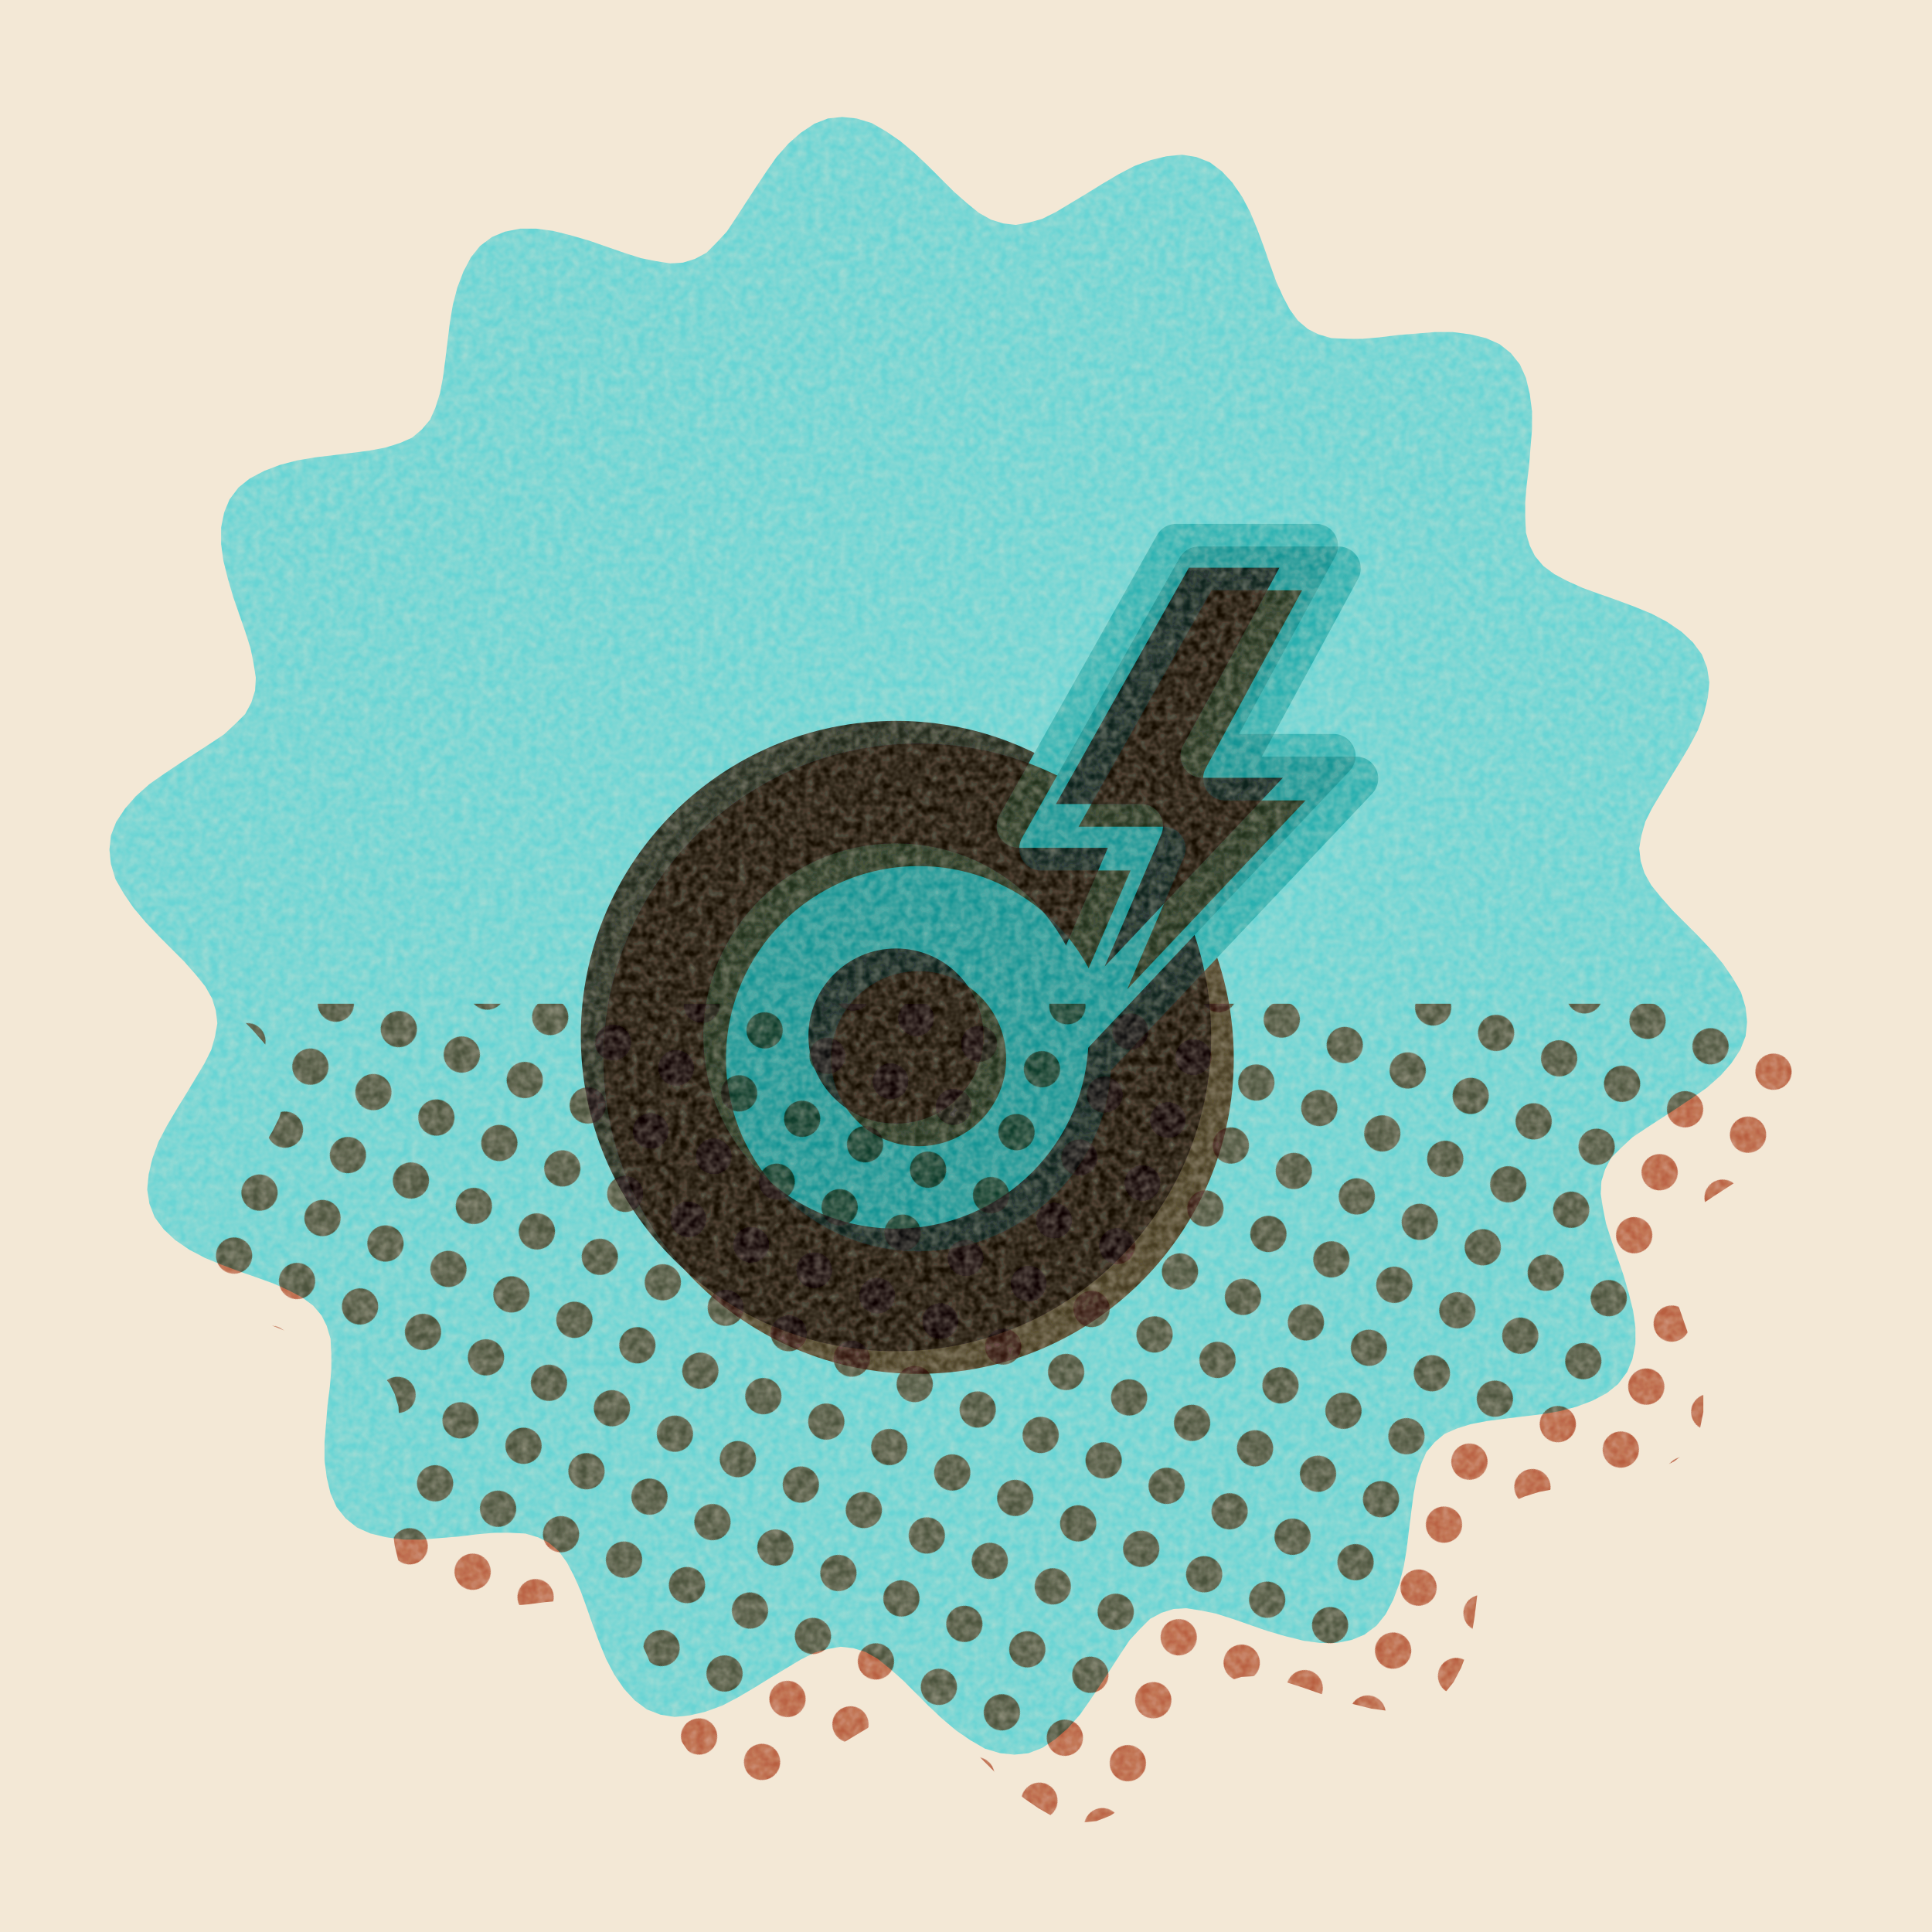
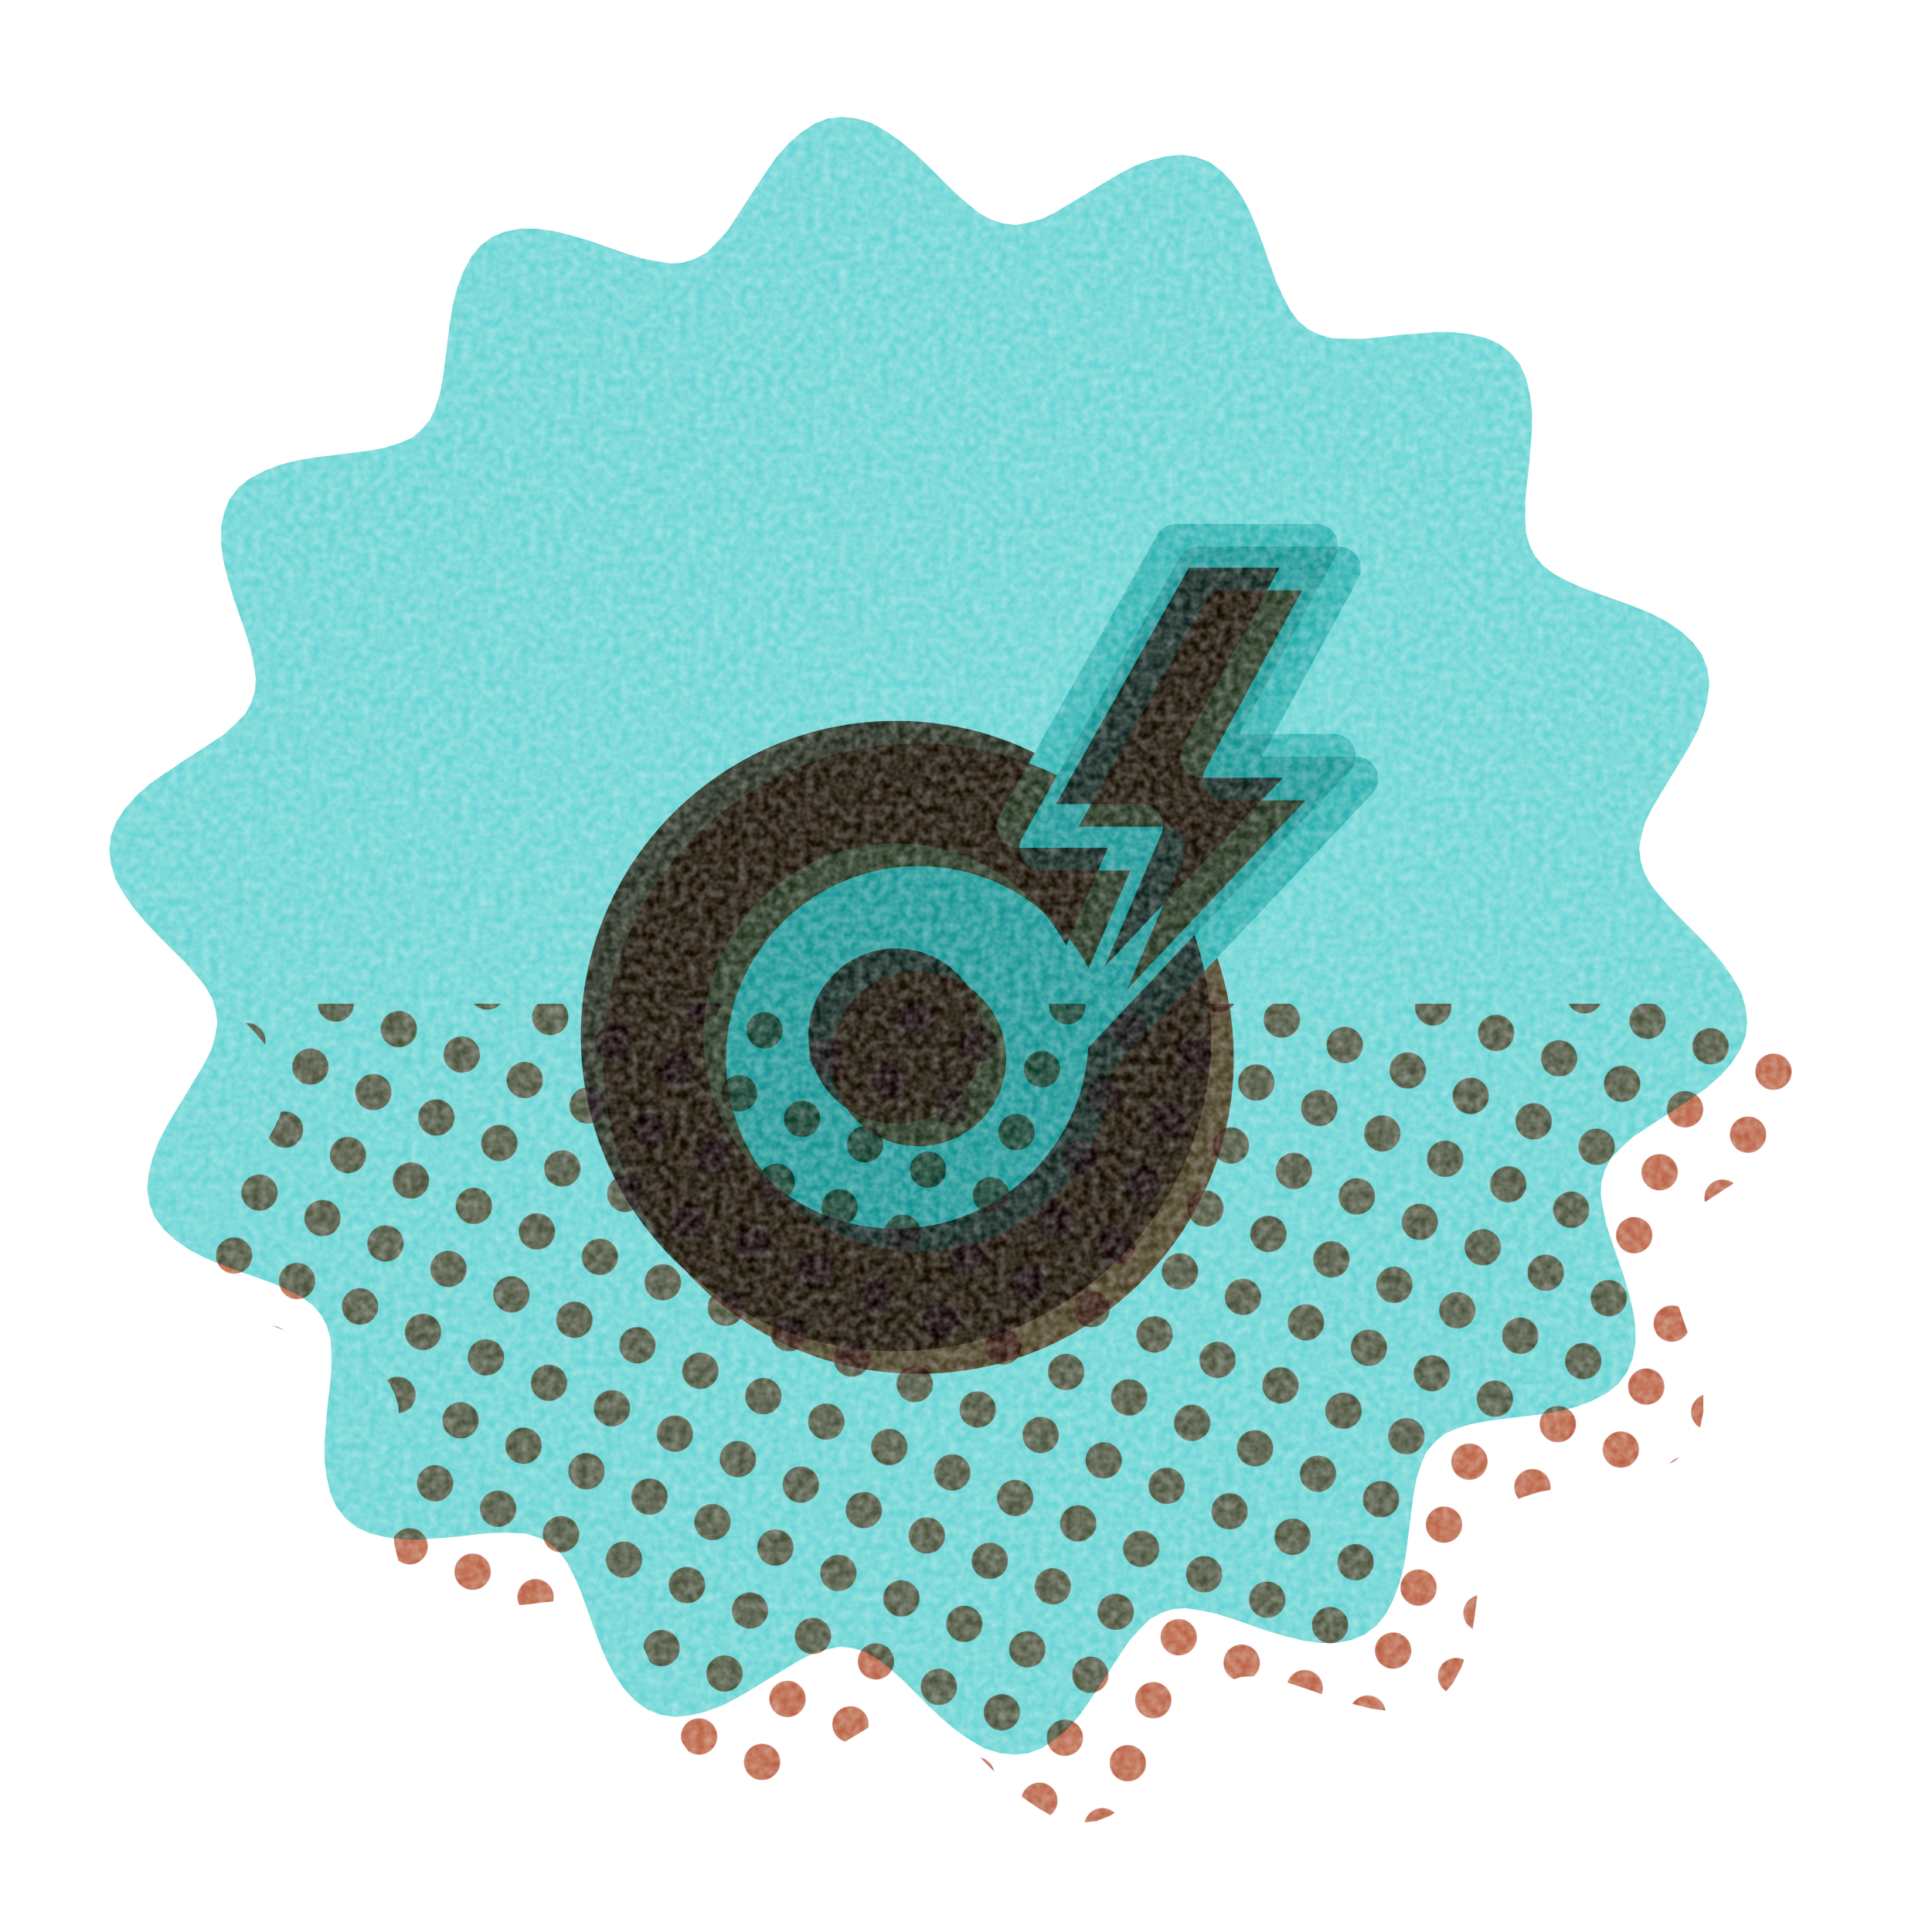
<svg xmlns="http://www.w3.org/2000/svg" width="256" height="256" viewBox="0 0 256 256" role="img" aria-label="ML Intelligence">
  <defs>
    <pattern id="rmld" width="9" height="9" patternUnits="userSpaceOnUse" patternTransform="rotate(22)">
      <circle cx="4.5" cy="4.5" r="2.4" fill="#AE4828" />
    </pattern>
    <filter id="rmlg" x="0" y="0" width="100%" height="100%">
      <feTurbulence type="fractalNoise" baseFrequency="0.9" numOctaves="2" seed="4" result="n" />
      <feColorMatrix in="n" type="matrix" values="0 0 0 0 0  0 0 0 0 0  0 0 0 0 0  0 0 0 -0.55 1.12" result="m" />
      <feComposite in="SourceGraphic" in2="m" operator="in" />
    </filter>
    <clipPath id="rmlc">
      <path d="M230.0 128.0 L231.7 129.8 L233.3 131.7 L234.6 133.6 L235.7 135.5 L236.3 137.5 L236.5 139.4 L236.3 141.3 L235.6 143.1 L234.4 144.9 L233.0 146.5 L231.2 148.1 L229.2 149.5 L227.1 150.9 L225.1 152.2 L223.1 153.5 L221.3 154.7 L219.8 156.1 L218.5 157.4 L217.7 158.9 L217.2 160.5 L217.1 162.2 L217.4 164.1 L217.8 166.1 L218.5 168.3 L219.3 170.6 L220.1 172.9 L220.8 175.3 L221.4 177.7 L221.7 179.9 L221.7 182.1 L221.3 184.1 L220.6 185.8 L219.4 187.4 L217.9 188.6 L216.0 189.6 L213.9 190.4 L211.6 191.0 L209.2 191.4 L206.7 191.7 L204.3 192.0 L202.0 192.3 L199.9 192.7 L198.0 193.3 L196.4 194.0 L195.1 195.1 L194.0 196.4 L193.3 198.0 L192.7 199.9 L192.3 202.0 L192.0 204.3 L191.7 206.7 L191.4 209.2 L191.0 211.6 L190.4 213.9 L189.6 216.0 L188.6 217.9 L187.4 219.4 L185.8 220.6 L184.1 221.3 L182.1 221.7 L179.9 221.7 L177.7 221.4 L175.3 220.8 L172.9 220.1 L170.6 219.3 L168.3 218.5 L166.1 217.8 L164.1 217.4 L162.2 217.1 L160.5 217.2 L158.9 217.7 L157.4 218.5 L156.1 219.8 L154.7 221.3 L153.5 223.1 L152.2 225.1 L150.9 227.1 L149.5 229.2 L148.1 231.2 L146.5 233.0 L144.9 234.4 L143.1 235.6 L141.3 236.3 L139.4 236.5 L137.5 236.3 L135.5 235.7 L133.6 234.6 L131.7 233.3 L129.8 231.7 L128.0 230.0 L126.3 228.3 L124.6 226.6 L122.9 225.1 L121.3 223.8 L119.7 222.9 L118.1 222.4 L116.4 222.2 L114.7 222.5 L112.9 223.0 L111.1 223.9 L109.1 225.1 L107.1 226.3 L105.0 227.6 L102.8 228.9 L100.7 230.0 L98.5 230.8 L96.4 231.3 L94.4 231.5 L92.5 231.2 L90.7 230.5 L89.1 229.3 L87.7 227.8 L86.4 225.9 L85.3 223.8 L84.4 221.6 L83.5 219.2 L82.7 216.9 L81.9 214.7 L81.0 212.7 L80.1 211.0 L79.0 209.5 L77.7 208.4 L76.3 207.7 L74.6 207.2 L72.6 207.1 L70.5 207.1 L68.2 207.3 L65.8 207.6 L63.3 207.8 L60.9 208.0 L58.5 208.0 L56.2 207.7 L54.1 207.2 L52.3 206.4 L50.8 205.2 L49.6 203.7 L48.8 201.9 L48.3 199.8 L48.0 197.5 L48.0 195.1 L48.2 192.7 L48.4 190.2 L48.7 187.8 L48.9 185.5 L48.9 183.4 L48.8 181.4 L48.3 179.7 L47.6 178.3 L46.5 177.0 L45.0 175.9 L43.3 175.0 L41.3 174.1 L39.1 173.3 L36.8 172.5 L34.4 171.6 L32.2 170.7 L30.1 169.6 L28.2 168.3 L26.7 166.9 L25.5 165.3 L24.8 163.5 L24.5 161.6 L24.7 159.6 L25.2 157.5 L26.0 155.3 L27.1 153.2 L28.4 151.0 L29.7 148.9 L30.9 146.9 L32.1 144.9 L33.0 143.1 L33.5 141.3 L33.8 139.6 L33.6 137.9 L33.1 136.3 L32.2 134.7 L30.9 133.1 L29.4 131.4 L27.7 129.7 L26.0 128.0 L24.3 126.2 L22.7 124.3 L21.4 122.4 L20.3 120.5 L19.7 118.5 L19.5 116.6 L19.7 114.7 L20.4 112.9 L21.6 111.1 L23.0 109.5 L24.8 107.9 L26.8 106.5 L28.9 105.1 L30.9 103.8 L32.9 102.5 L34.7 101.3 L36.2 99.9 L37.5 98.6 L38.3 97.1 L38.8 95.5 L38.9 93.8 L38.6 91.9 L38.2 89.9 L37.5 87.7 L36.7 85.4 L35.9 83.1 L35.2 80.7 L34.6 78.3 L34.3 76.1 L34.3 73.9 L34.7 71.9 L35.4 70.2 L36.6 68.6 L38.1 67.4 L40.0 66.4 L42.1 65.6 L44.4 65.0 L46.8 64.6 L49.3 64.3 L51.7 64.0 L54.0 63.7 L56.1 63.3 L58.0 62.7 L59.6 62.0 L60.9 60.9 L62.0 59.6 L62.7 58.0 L63.3 56.1 L63.7 54.0 L64.0 51.7 L64.3 49.3 L64.6 46.8 L65.0 44.4 L65.6 42.1 L66.4 40.0 L67.4 38.1 L68.6 36.6 L70.2 35.4 L71.9 34.7 L73.9 34.3 L76.1 34.3 L78.3 34.6 L80.7 35.2 L83.1 35.9 L85.4 36.7 L87.7 37.5 L89.9 38.2 L91.9 38.6 L93.8 38.9 L95.5 38.8 L97.1 38.3 L98.6 37.5 L99.9 36.2 L101.3 34.7 L102.5 32.9 L103.8 30.9 L105.1 28.9 L106.5 26.8 L107.9 24.8 L109.5 23.0 L111.1 21.6 L112.9 20.4 L114.7 19.7 L116.6 19.5 L118.5 19.7 L120.5 20.3 L122.4 21.4 L124.3 22.7 L126.2 24.3 L128.0 26.0 L129.7 27.7 L131.4 29.4 L133.1 30.9 L134.7 32.2 L136.3 33.1 L137.9 33.6 L139.6 33.8 L141.3 33.5 L143.1 33.0 L144.9 32.1 L146.9 30.9 L148.9 29.7 L151.0 28.4 L153.2 27.1 L155.3 26.0 L157.5 25.2 L159.6 24.7 L161.6 24.5 L163.5 24.8 L165.3 25.5 L166.9 26.7 L168.3 28.2 L169.6 30.1 L170.7 32.2 L171.6 34.4 L172.5 36.8 L173.3 39.1 L174.1 41.3 L175.0 43.3 L175.9 45.0 L177.0 46.5 L178.3 47.6 L179.7 48.3 L181.4 48.8 L183.4 48.9 L185.5 48.9 L187.8 48.7 L190.2 48.4 L192.7 48.2 L195.1 48.0 L197.5 48.0 L199.8 48.3 L201.9 48.8 L203.7 49.6 L205.2 50.8 L206.4 52.3 L207.2 54.1 L207.7 56.2 L208.0 58.5 L208.0 60.9 L207.8 63.3 L207.6 65.8 L207.3 68.2 L207.1 70.5 L207.1 72.6 L207.2 74.6 L207.7 76.3 L208.4 77.7 L209.5 79.0 L211.0 80.1 L212.7 81.0 L214.7 81.9 L216.9 82.7 L219.2 83.5 L221.6 84.4 L223.8 85.3 L225.9 86.4 L227.8 87.7 L229.3 89.1 L230.5 90.7 L231.2 92.5 L231.5 94.4 L231.3 96.4 L230.8 98.5 L230.0 100.7 L228.9 102.8 L227.6 105.0 L226.3 107.1 L225.1 109.1 L223.9 111.1 L223.0 112.9 L222.5 114.7 L222.2 116.4 L222.4 118.1 L222.9 119.7 L223.8 121.3 L225.1 122.9 L226.6 124.6 L228.3 126.3 Z" />
    </clipPath>
  </defs>
-   <rect width="256" height="256" fill="#F3E8D6" />
  <g filter="url(#rmlg)">
    <path d="M230.0 128.0 L231.7 129.8 L233.3 131.7 L234.6 133.6 L235.7 135.5 L236.3 137.5 L236.5 139.4 L236.3 141.3 L235.6 143.1 L234.4 144.9 L233.0 146.5 L231.2 148.1 L229.2 149.5 L227.1 150.9 L225.1 152.2 L223.1 153.5 L221.3 154.7 L219.8 156.1 L218.5 157.4 L217.7 158.9 L217.2 160.5 L217.1 162.2 L217.4 164.1 L217.8 166.1 L218.5 168.3 L219.3 170.6 L220.1 172.9 L220.8 175.3 L221.4 177.7 L221.7 179.9 L221.7 182.1 L221.3 184.1 L220.6 185.8 L219.4 187.4 L217.9 188.6 L216.0 189.6 L213.9 190.4 L211.6 191.0 L209.2 191.4 L206.7 191.7 L204.3 192.0 L202.0 192.3 L199.9 192.7 L198.0 193.3 L196.4 194.0 L195.1 195.1 L194.0 196.4 L193.3 198.0 L192.7 199.9 L192.3 202.0 L192.0 204.3 L191.7 206.7 L191.4 209.2 L191.0 211.6 L190.4 213.9 L189.6 216.0 L188.6 217.9 L187.4 219.4 L185.8 220.6 L184.1 221.3 L182.1 221.7 L179.9 221.7 L177.7 221.4 L175.3 220.8 L172.9 220.1 L170.6 219.3 L168.3 218.5 L166.1 217.8 L164.1 217.4 L162.2 217.1 L160.5 217.2 L158.9 217.7 L157.4 218.5 L156.1 219.8 L154.7 221.3 L153.5 223.1 L152.2 225.1 L150.9 227.1 L149.5 229.2 L148.1 231.2 L146.5 233.0 L144.9 234.4 L143.1 235.6 L141.3 236.3 L139.4 236.5 L137.5 236.3 L135.5 235.7 L133.6 234.6 L131.7 233.3 L129.8 231.7 L128.0 230.0 L126.3 228.3 L124.6 226.6 L122.9 225.1 L121.3 223.8 L119.7 222.9 L118.1 222.4 L116.4 222.2 L114.7 222.5 L112.9 223.0 L111.1 223.9 L109.1 225.1 L107.1 226.3 L105.0 227.6 L102.8 228.9 L100.7 230.0 L98.5 230.8 L96.4 231.3 L94.4 231.5 L92.5 231.2 L90.7 230.5 L89.1 229.3 L87.7 227.8 L86.4 225.9 L85.3 223.8 L84.4 221.6 L83.5 219.2 L82.7 216.9 L81.9 214.7 L81.0 212.7 L80.1 211.0 L79.0 209.5 L77.7 208.4 L76.3 207.7 L74.6 207.2 L72.6 207.1 L70.5 207.1 L68.2 207.3 L65.8 207.6 L63.3 207.8 L60.9 208.0 L58.5 208.0 L56.2 207.7 L54.1 207.2 L52.3 206.4 L50.8 205.2 L49.6 203.7 L48.8 201.9 L48.3 199.8 L48.0 197.5 L48.0 195.1 L48.2 192.7 L48.4 190.2 L48.7 187.8 L48.9 185.5 L48.9 183.4 L48.8 181.4 L48.3 179.7 L47.6 178.3 L46.5 177.0 L45.0 175.9 L43.3 175.0 L41.3 174.1 L39.1 173.3 L36.8 172.5 L34.4 171.6 L32.2 170.7 L30.1 169.6 L28.2 168.3 L26.7 166.9 L25.5 165.3 L24.8 163.5 L24.5 161.6 L24.7 159.6 L25.2 157.5 L26.0 155.3 L27.1 153.2 L28.4 151.0 L29.7 148.9 L30.9 146.9 L32.1 144.9 L33.0 143.1 L33.5 141.3 L33.8 139.6 L33.6 137.9 L33.1 136.3 L32.2 134.7 L30.9 133.1 L29.4 131.4 L27.7 129.7 L26.0 128.0 L24.3 126.2 L22.7 124.3 L21.4 122.4 L20.3 120.5 L19.7 118.5 L19.5 116.6 L19.7 114.7 L20.4 112.9 L21.6 111.1 L23.0 109.5 L24.8 107.9 L26.8 106.5 L28.9 105.1 L30.9 103.8 L32.9 102.5 L34.7 101.3 L36.2 99.9 L37.5 98.6 L38.3 97.1 L38.8 95.5 L38.9 93.8 L38.6 91.9 L38.2 89.9 L37.5 87.7 L36.7 85.4 L35.9 83.1 L35.2 80.7 L34.6 78.3 L34.3 76.1 L34.3 73.9 L34.7 71.9 L35.4 70.2 L36.6 68.6 L38.1 67.4 L40.0 66.4 L42.1 65.6 L44.4 65.0 L46.8 64.6 L49.3 64.3 L51.7 64.0 L54.0 63.7 L56.1 63.3 L58.0 62.7 L59.6 62.0 L60.9 60.9 L62.0 59.6 L62.7 58.0 L63.3 56.1 L63.7 54.0 L64.0 51.7 L64.3 49.3 L64.6 46.8 L65.0 44.4 L65.6 42.1 L66.4 40.0 L67.4 38.1 L68.6 36.6 L70.2 35.4 L71.9 34.7 L73.9 34.3 L76.1 34.3 L78.3 34.6 L80.7 35.2 L83.1 35.9 L85.4 36.7 L87.7 37.5 L89.9 38.2 L91.9 38.6 L93.8 38.9 L95.5 38.8 L97.1 38.3 L98.6 37.5 L99.9 36.2 L101.3 34.7 L102.5 32.9 L103.8 30.9 L105.1 28.9 L106.5 26.8 L107.9 24.8 L109.5 23.0 L111.1 21.6 L112.9 20.4 L114.7 19.7 L116.6 19.5 L118.5 19.7 L120.5 20.3 L122.4 21.4 L124.3 22.7 L126.2 24.3 L128.0 26.0 L129.7 27.7 L131.4 29.4 L133.1 30.9 L134.7 32.2 L136.3 33.1 L137.9 33.6 L139.6 33.8 L141.3 33.5 L143.1 33.0 L144.9 32.1 L146.9 30.9 L148.9 29.7 L151.0 28.4 L153.2 27.1 L155.3 26.0 L157.5 25.2 L159.6 24.7 L161.6 24.5 L163.5 24.8 L165.3 25.5 L166.9 26.7 L168.3 28.2 L169.6 30.1 L170.7 32.2 L171.6 34.4 L172.5 36.8 L173.3 39.1 L174.1 41.3 L175.0 43.3 L175.9 45.0 L177.0 46.5 L178.3 47.6 L179.7 48.3 L181.4 48.8 L183.4 48.9 L185.5 48.9 L187.8 48.7 L190.2 48.4 L192.7 48.2 L195.1 48.0 L197.5 48.0 L199.8 48.3 L201.9 48.8 L203.7 49.6 L205.2 50.8 L206.4 52.3 L207.2 54.1 L207.7 56.2 L208.0 58.5 L208.0 60.9 L207.8 63.3 L207.6 65.8 L207.3 68.2 L207.1 70.5 L207.1 72.6 L207.2 74.6 L207.7 76.3 L208.4 77.7 L209.5 79.0 L211.0 80.1 L212.7 81.0 L214.7 81.9 L216.9 82.7 L219.2 83.5 L221.6 84.4 L223.8 85.3 L225.9 86.4 L227.8 87.7 L229.3 89.1 L230.5 90.7 L231.2 92.5 L231.5 94.4 L231.3 96.4 L230.8 98.5 L230.0 100.7 L228.9 102.8 L227.6 105.0 L226.3 107.1 L225.1 109.1 L223.9 111.1 L223.0 112.9 L222.5 114.7 L222.2 116.4 L222.4 118.1 L222.9 119.7 L223.8 121.3 L225.1 122.9 L226.6 124.6 L228.3 126.3 Z" fill="#68D4D4" transform="translate(-5 -4)" style="mix-blend-mode:multiply" />
    <g clip-path="url(#rmlc)" transform="translate(4 5)" style="mix-blend-mode:multiply">
      <rect x="0" y="128" width="256" height="128" fill="url(#rmld)" opacity="0.85" />
    </g>
    <g style="mix-blend-mode:multiply" transform="translate(3 3)">
      <g transform="translate(70.0 70.0) scale(1.16)" fill="#AE4828">
        <circle cx="42" cy="58" r="36" />
        <circle cx="42" cy="58" r="22" fill="#68D4D4" />
        <circle cx="42" cy="58" r="10" />
        <path d="M74 2 L56 34 L70 34 L58 62 L92 26 L77 26 L90 2 Z" stroke="#68D4D4" stroke-width="5" stroke-linejoin="round" />
      </g>
    </g>
    <g style="mix-blend-mode:multiply" opacity="0.92">
      <g transform="translate(70.0 70.0) scale(1.16)" fill="#421F12">
        <circle cx="42" cy="58" r="36" />
        <circle cx="42" cy="58" r="22" fill="#68D4D4" />
        <circle cx="42" cy="58" r="10" />
        <path d="M74 2 L56 34 L70 34 L58 62 L92 26 L77 26 L90 2 Z" stroke="#68D4D4" stroke-width="5" stroke-linejoin="round" />
      </g>
    </g>
  </g>
</svg>
